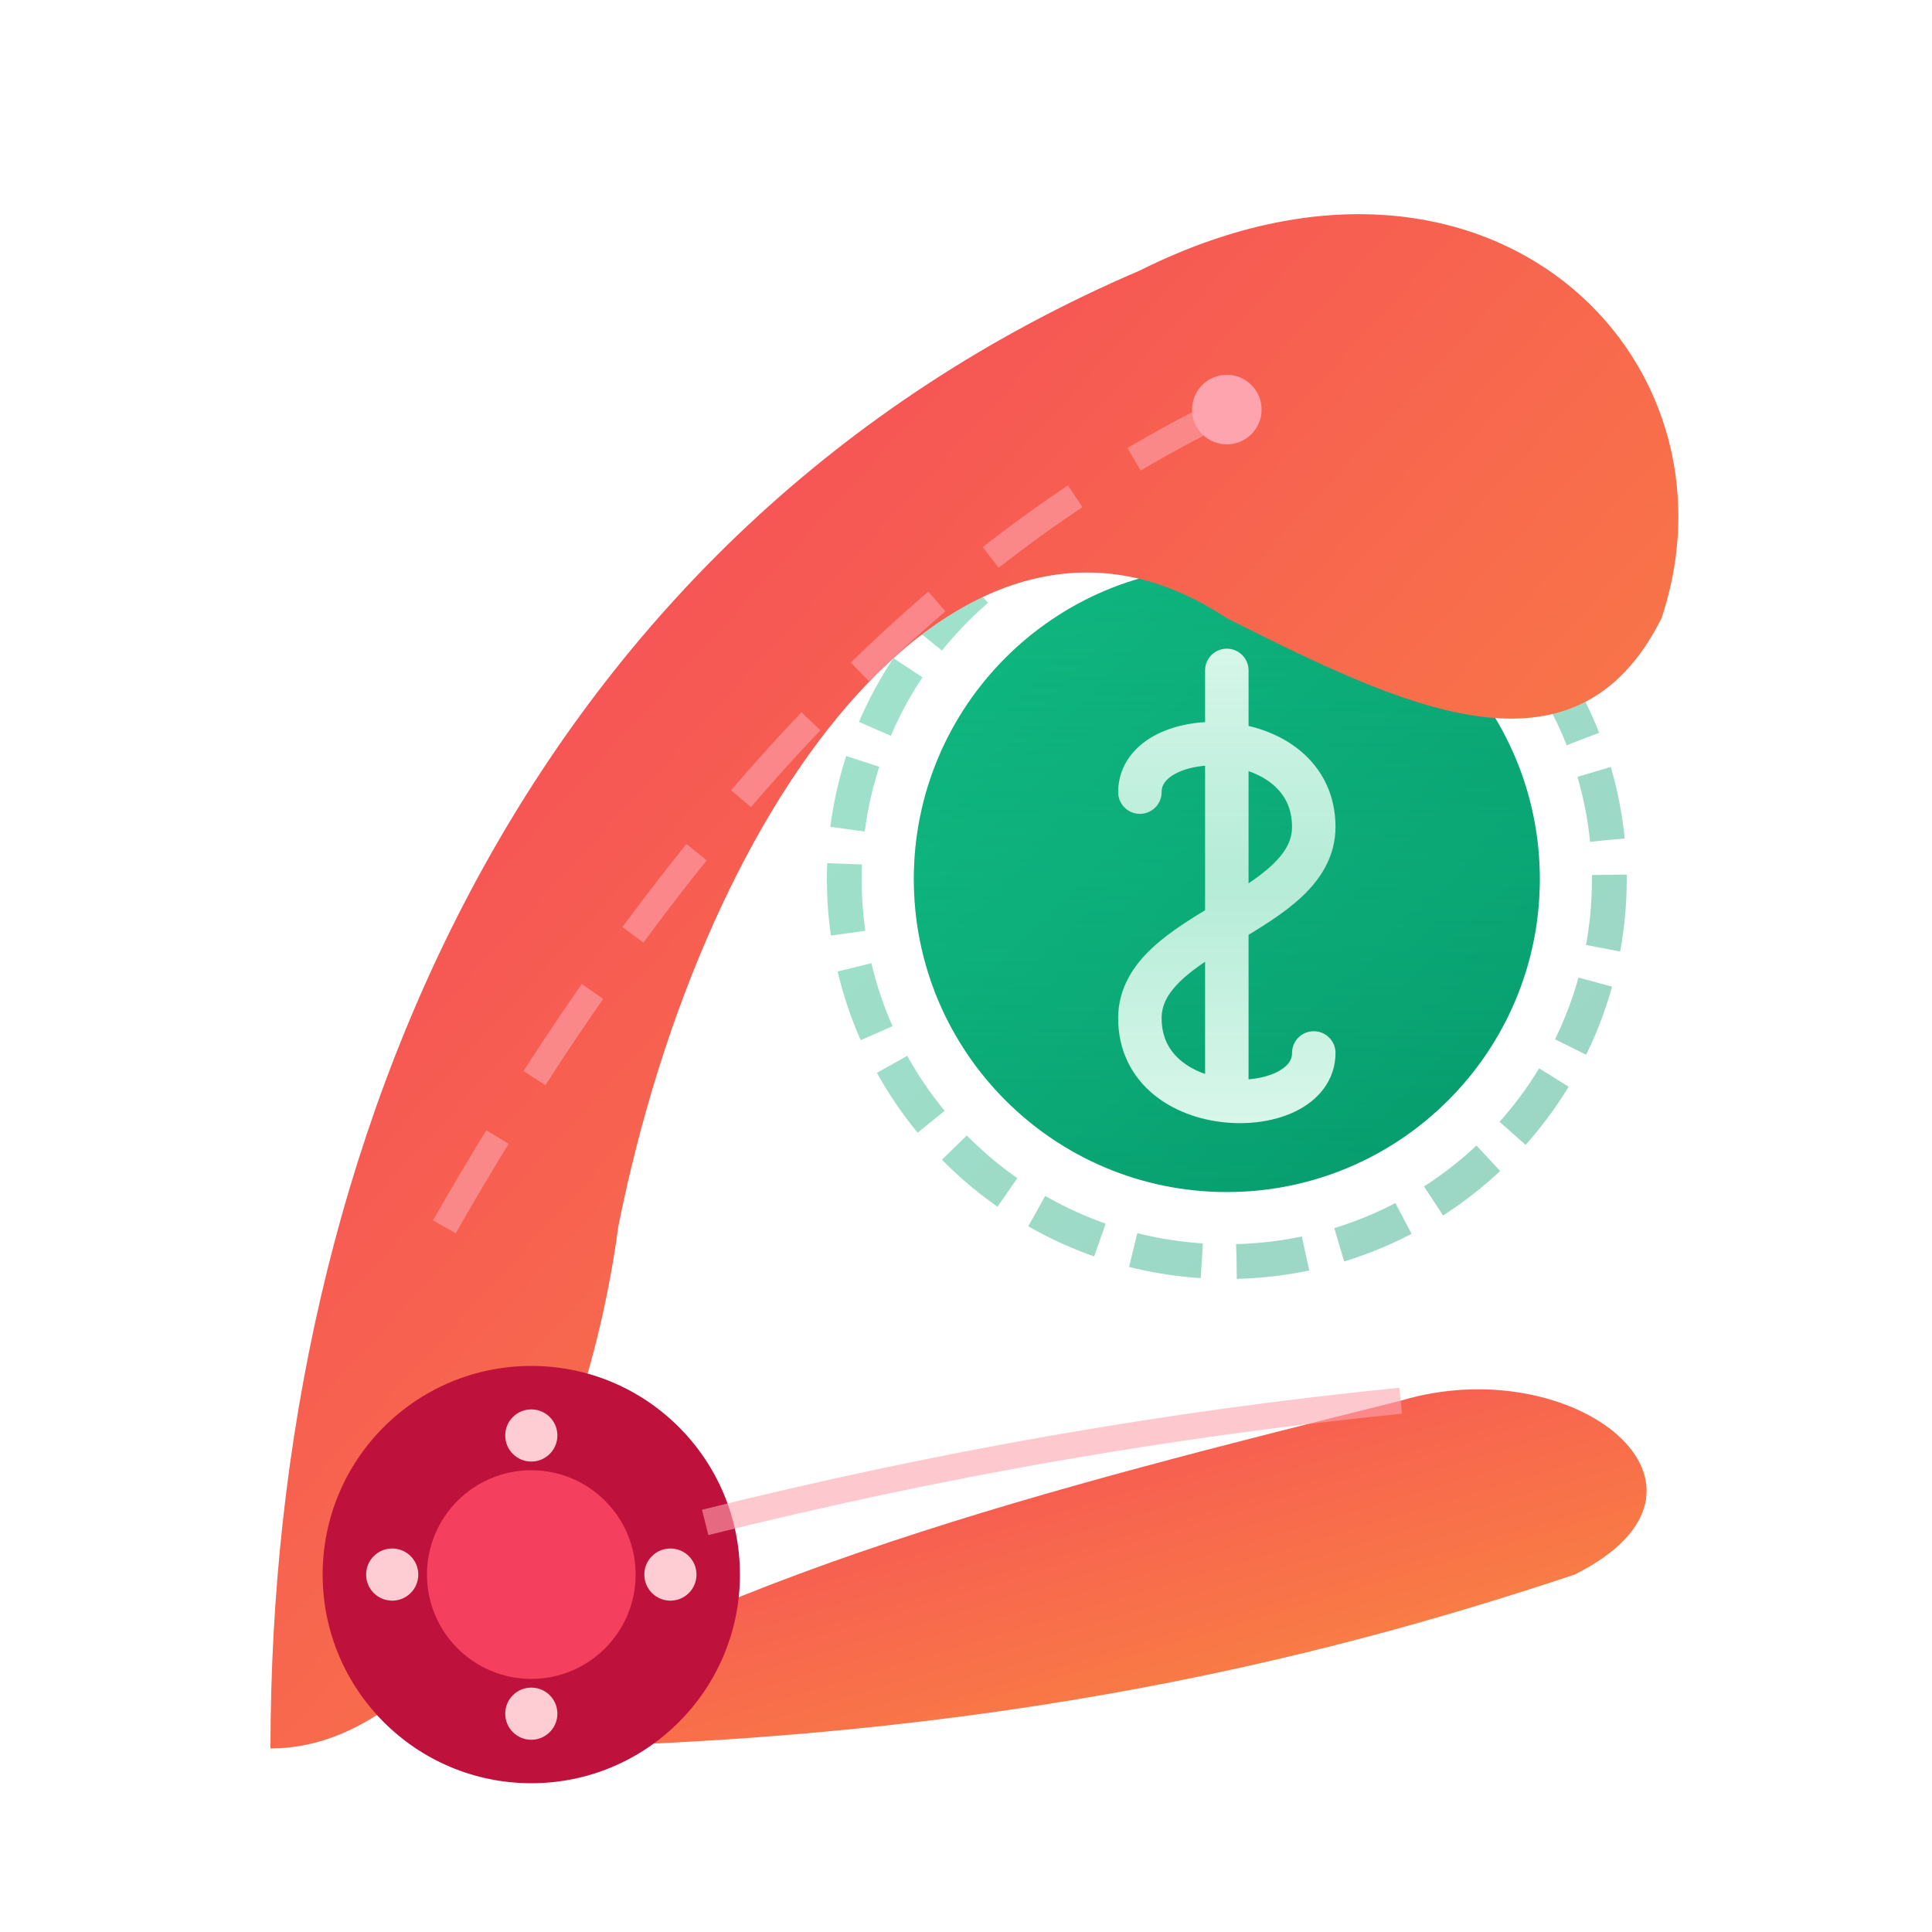
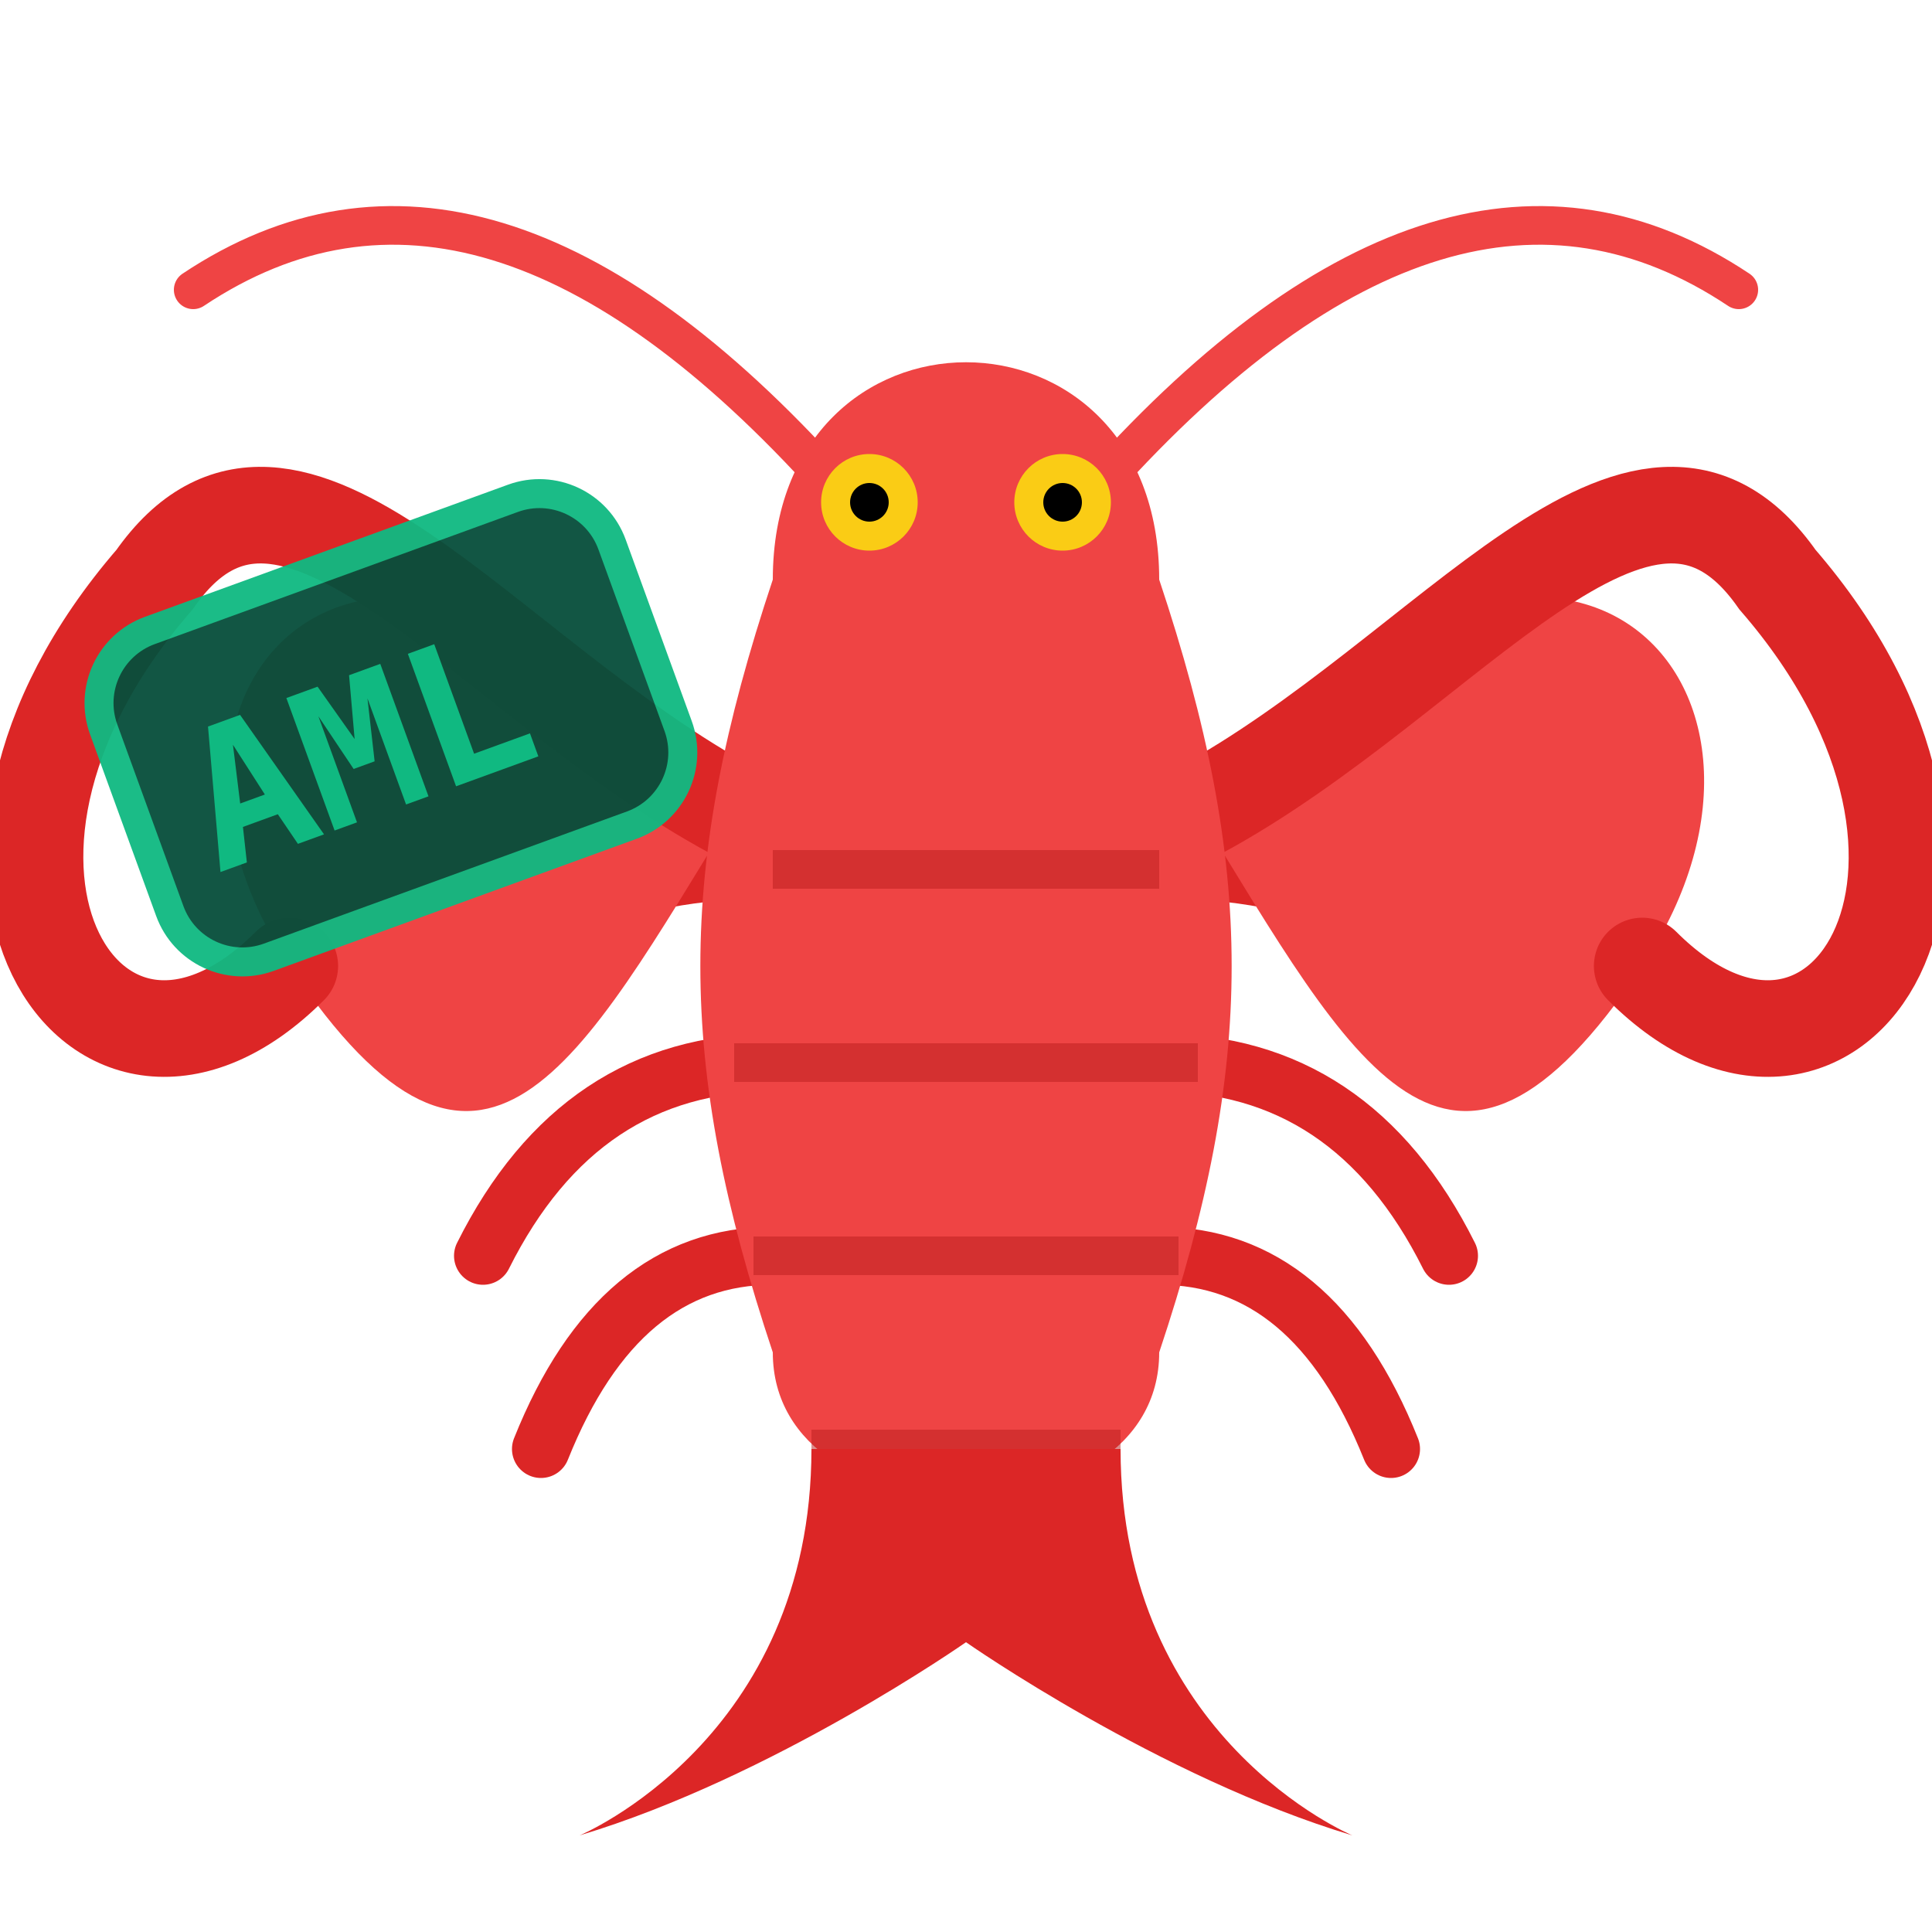
<svg xmlns="http://www.w3.org/2000/svg" viewBox="0 0 100 100" width="100%" height="100%">
-   <defs>
-     <linearGradient id="clawGrad" x1="0%" y1="0%" x2="100%" y2="100%">
-       <stop offset="0%" stop-color="#f43f5e" />
-       <stop offset="100%" stop-color="#fb923c" />
-     </linearGradient>
-     <linearGradient id="coinGrad" x1="0%" y1="0%" x2="100%" y2="100%">
-       <stop offset="0%" stop-color="#10b981" />
-       <stop offset="100%" stop-color="#059669" />
-     </linearGradient>
-     <linearGradient id="scanGrad" x1="0%" y1="0%" x2="0%" y2="100%">
-       <stop offset="0%" stop-color="rgba(16,185,129,0)" />
-       <stop offset="50%" stop-color="rgba(16,185,129,0.5)" />
-       <stop offset="100%" stop-color="rgba(16,185,129,0)" />
-     </linearGradient>
-     <clipPath id="coinClip">
-       <circle cx="65" cy="45" r="18" />
-     </clipPath>
-   </defs>
-   <g transform="translate(5, 5) scale(0.9)">
-     <circle cx="65" cy="45" r="22" fill="none" stroke="url(#coinGrad)" stroke-width="2" opacity="0.4" stroke-dasharray="4 2" />
-     <circle cx="65" cy="45" r="18" fill="url(#coinGrad)" />
-     <path d="M65 33 L65 57 M60 40 C60 36 70 36 70 42 C70 47 60 48 60 53 C60 59 70 59 70 55" stroke="#ecfdf5" stroke-width="2.5" stroke-linecap="round" fill="none" />
-     <rect x="43" y="23" width="44" height="44" fill="url(#scanGrad)" opacity="0.5" clip-path="url(#coinClip)">
-       <animate attributeName="y" values="23; 67; 23" dur="3s" repeatCount="indefinite" />
-     </rect>
-     <path d="M20 95 C 35 85, 55 80, 75 75 C 85 72, 95 80, 85 85 C 70 90, 50 95, 20 95 Z" fill="url(#clawGrad)" />
-     <path d="M10 95 C 10 60, 25 25, 60 10 C 80 0, 95 15, 90 30 C 85 40, 75 35, 65 30 C 50 20, 35 40, 30 65 C 28 80, 20 95, 10 95 Z" fill="url(#clawGrad)" />
-     <circle cx="25" cy="85" r="12" fill="#be123c" />
-     <circle cx="25" cy="85" r="6" fill="#f43f5e" />
-     <circle cx="25" cy="77" r="1.5" fill="#fecdd3" />
-     <circle cx="25" cy="93" r="1.5" fill="#fecdd3" />
-     <circle cx="17" cy="85" r="1.5" fill="#fecdd3" />
-     <circle cx="33" cy="85" r="1.5" fill="#fecdd3" />
-     <path d="M20 65 Q 40 30 65 18" fill="none" stroke="#fda4af" stroke-width="1.5" stroke-dasharray="6 4" opacity="0.6" />
-     <circle cx="65" cy="18" r="2" fill="#fda4af" />
-     <path d="M35 82 Q 55 77 75 75" fill="none" stroke="#fda4af" stroke-width="1.5" opacity="0.6" />
+   <path d="M 43 25 Q 25 5 10 15" fill="none" stroke="#ef4444" stroke-width="2" stroke-linecap="round" />
+   <path d="M 57 25 Q 75 5 90 15" fill="none" stroke="#ef4444" stroke-width="2" stroke-linecap="round" />
+   <path d="M 40 45 Q 28 45 22 53" fill="none" stroke="#dc2626" stroke-width="3" stroke-linecap="round" />
+   <path d="M 40 55 Q 30 55 25 65" fill="none" stroke="#dc2626" stroke-width="3" stroke-linecap="round" />
+   <path d="M 40 65 Q 32 65 28 75" fill="none" stroke="#dc2626" stroke-width="3" stroke-linecap="round" />
+   <path d="M 60 45 Q 72 45 78 53" fill="none" stroke="#dc2626" stroke-width="3" stroke-linecap="round" />
+   <path d="M 60 55 Q 70 55 75 65" fill="none" stroke="#dc2626" stroke-width="3" stroke-linecap="round" />
+   <path d="M 60 65 Q 68 65 72 75" fill="none" stroke="#dc2626" stroke-width="3" stroke-linecap="round" />
+   <path d="M 38 42 C 20 20, 5 35, 15 50 C 25 65, 30 55, 38 42 Z" fill="#ef4444" />
+   <path d="M 15 50 C 5 60, -5 45, 8 30 C 15 20, 25 35, 38 42" fill="none" stroke="#dc2626" stroke-width="5" stroke-linecap="round" />
+   <path d="M 62 42 C 80 20, 95 35, 85 50 C 75 65, 70 55, 62 42 Z" fill="#ef4444" />
+   <path d="M 85 50 C 95 60, 105 45, 92 30 C 85 20, 75 35, 62 42" fill="none" stroke="#dc2626" stroke-width="5" stroke-linecap="round" />
+   <g transform="translate(4, 34) rotate(-20)">
+     <rect x="0" y="0" width="28" height="18" rx="4" fill="#064e3b" stroke="#10b981" stroke-width="1.5" opacity="0.95" />
+     <text x="3" y="13" font-family="'JetBrains Mono', monospace" font-weight="700" font-size="10" fill="#10b981">AML</text>
  </g>
+   <path d="M 40 30 C 40 15, 60 15, 60 30 C 65 45, 65 55, 60 70 C 60 80, 40 80, 40 70 C 35 55, 35 45, 40 30 Z" fill="#ef4444" />
+   <path d="M 40 45 L 60 45" stroke="#b91c1c" stroke-width="2" opacity="0.5" />
+   <path d="M 38 55 L 62 55" stroke="#b91c1c" stroke-width="2" opacity="0.5" />
+   <path d="M 39 65 L 61 65" stroke="#b91c1c" stroke-width="2" opacity="0.5" />
+   <path d="M 42 75 L 58 75" stroke="#b91c1c" stroke-width="2" opacity="0.5" />
+   <path d="M 42 75 C 42 90, 30 95, 30 95 C 40 92, 50 85, 50 85 C 50 85, 60 92, 70 95 C 70 95, 58 90, 58 75 Z" fill="#dc2626" />
+   <circle cx="45" cy="26" r="2.5" fill="#facc15" />
+   <circle cx="55" cy="26" r="2.5" fill="#facc15" />
+   <circle cx="45" cy="26" r="1" fill="#000" />
+   <circle cx="55" cy="26" r="1" fill="#000" />
</svg>
